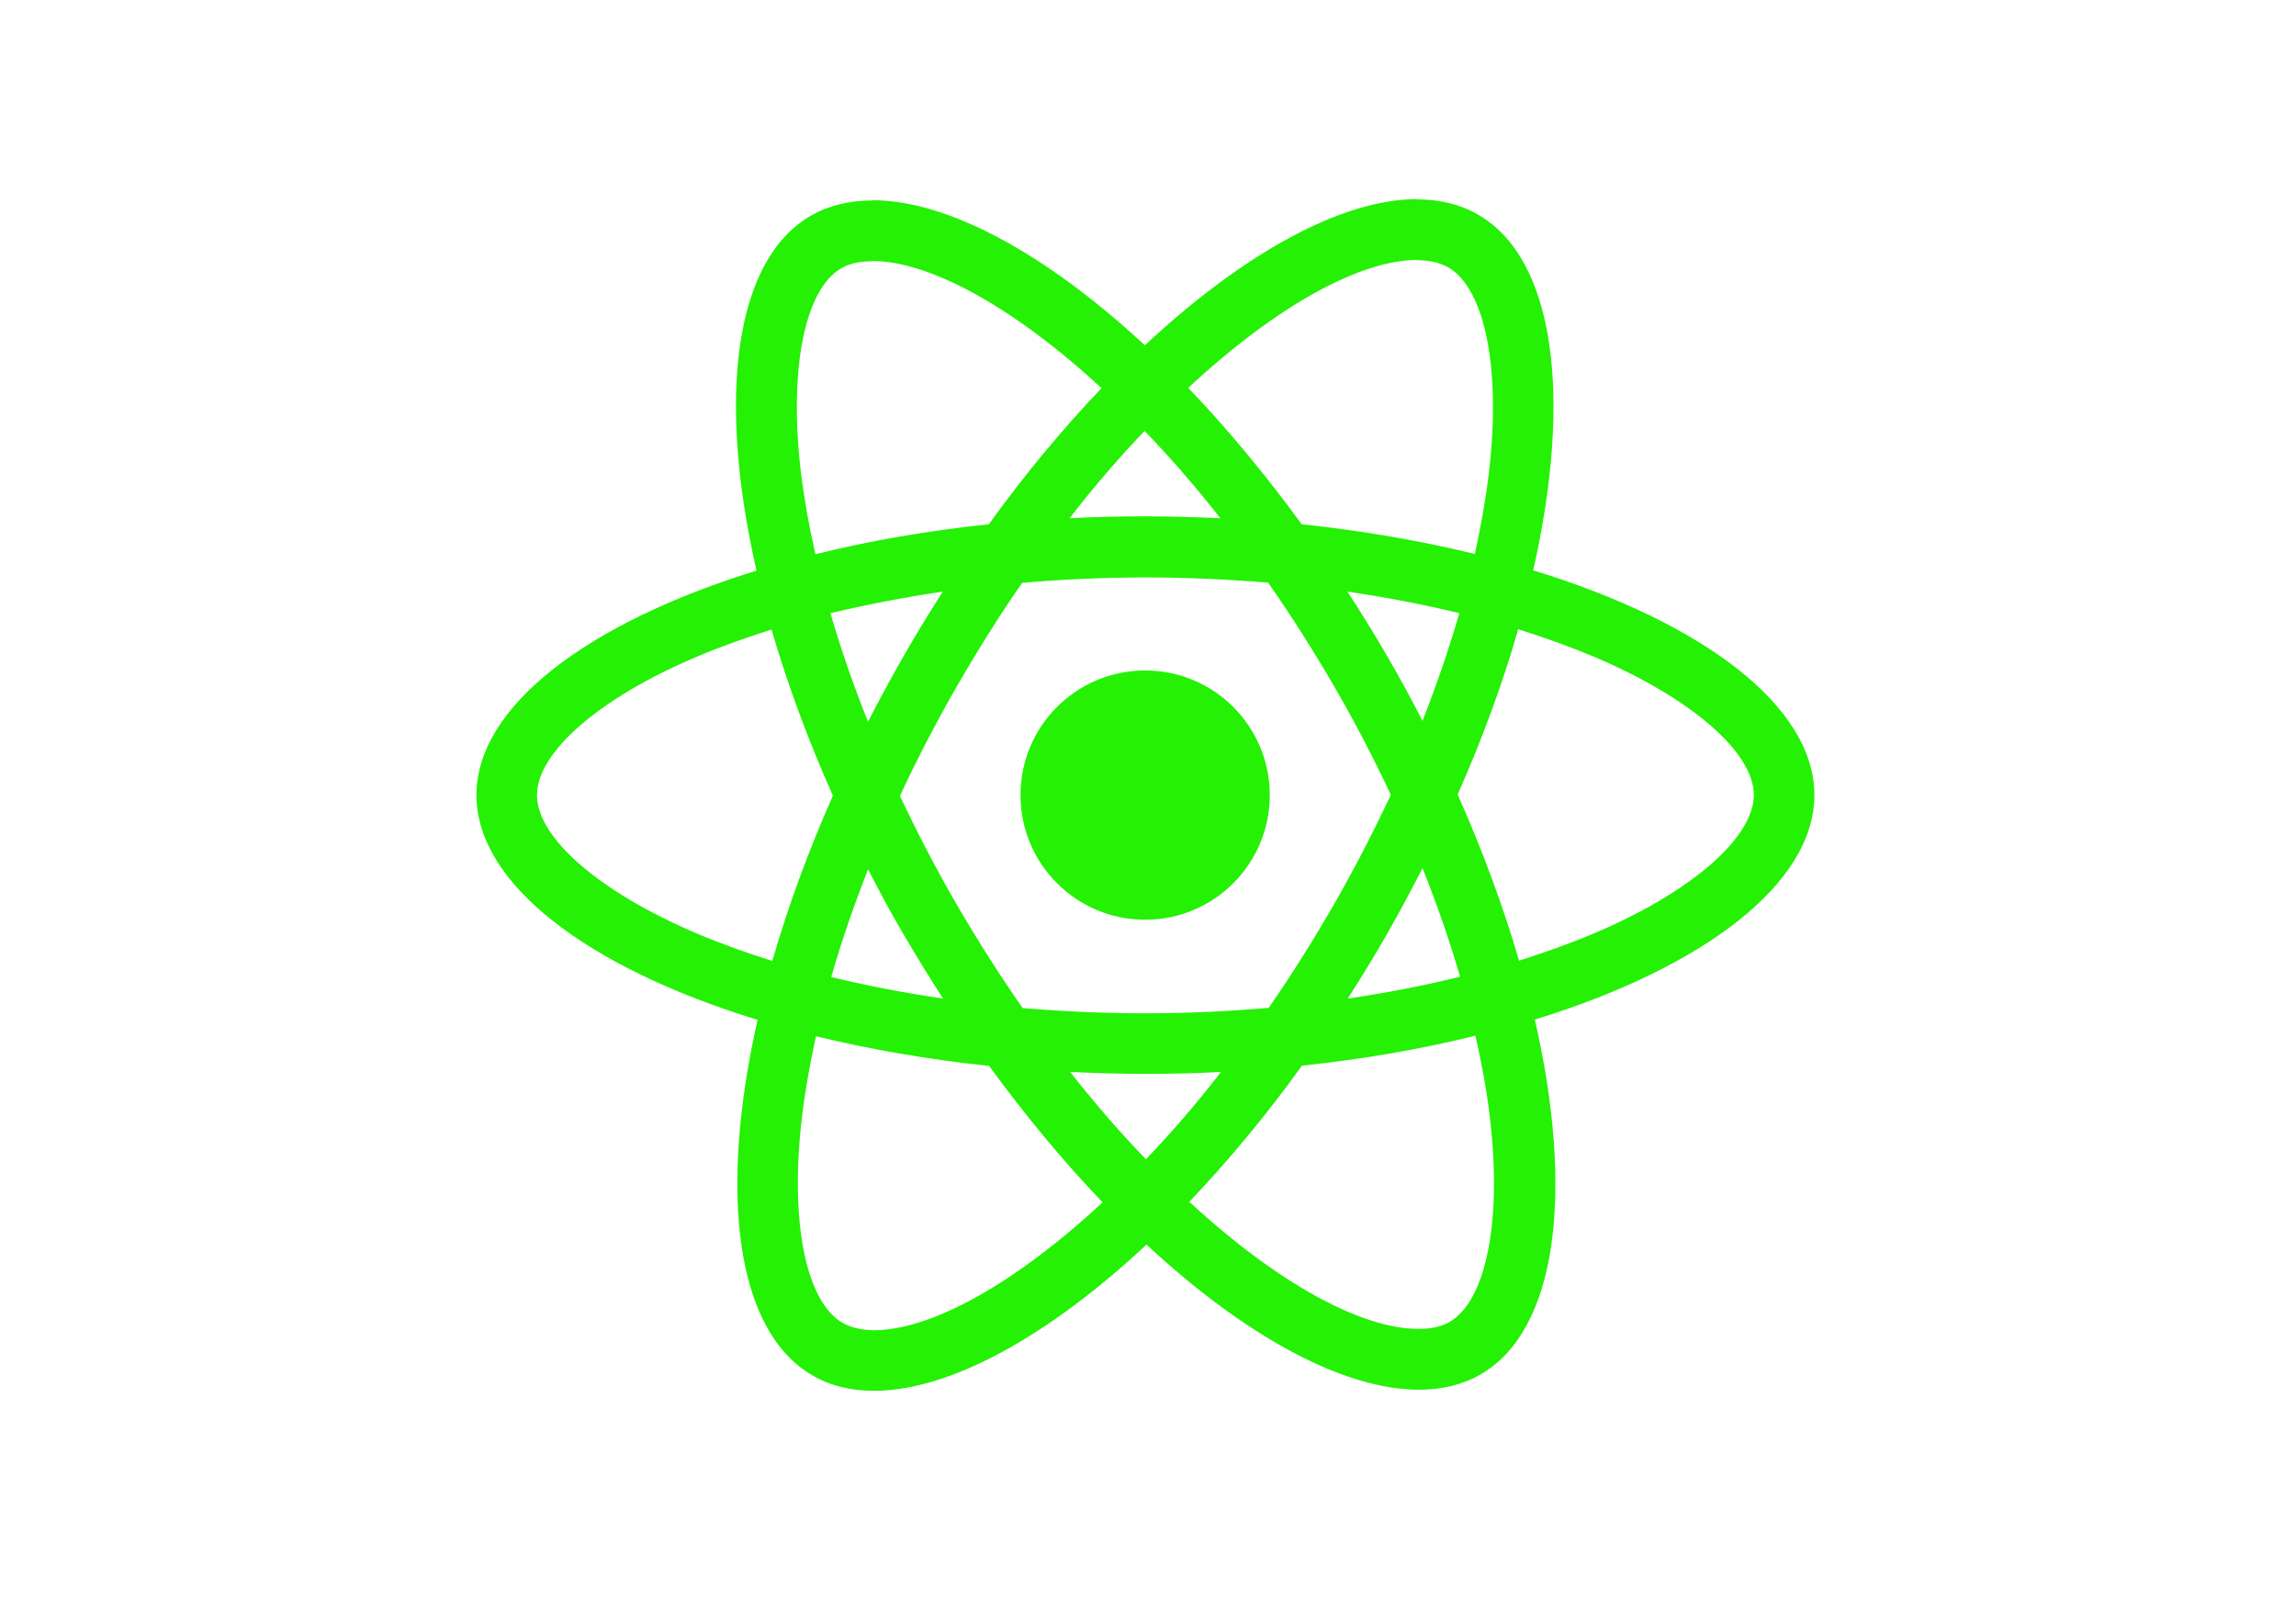
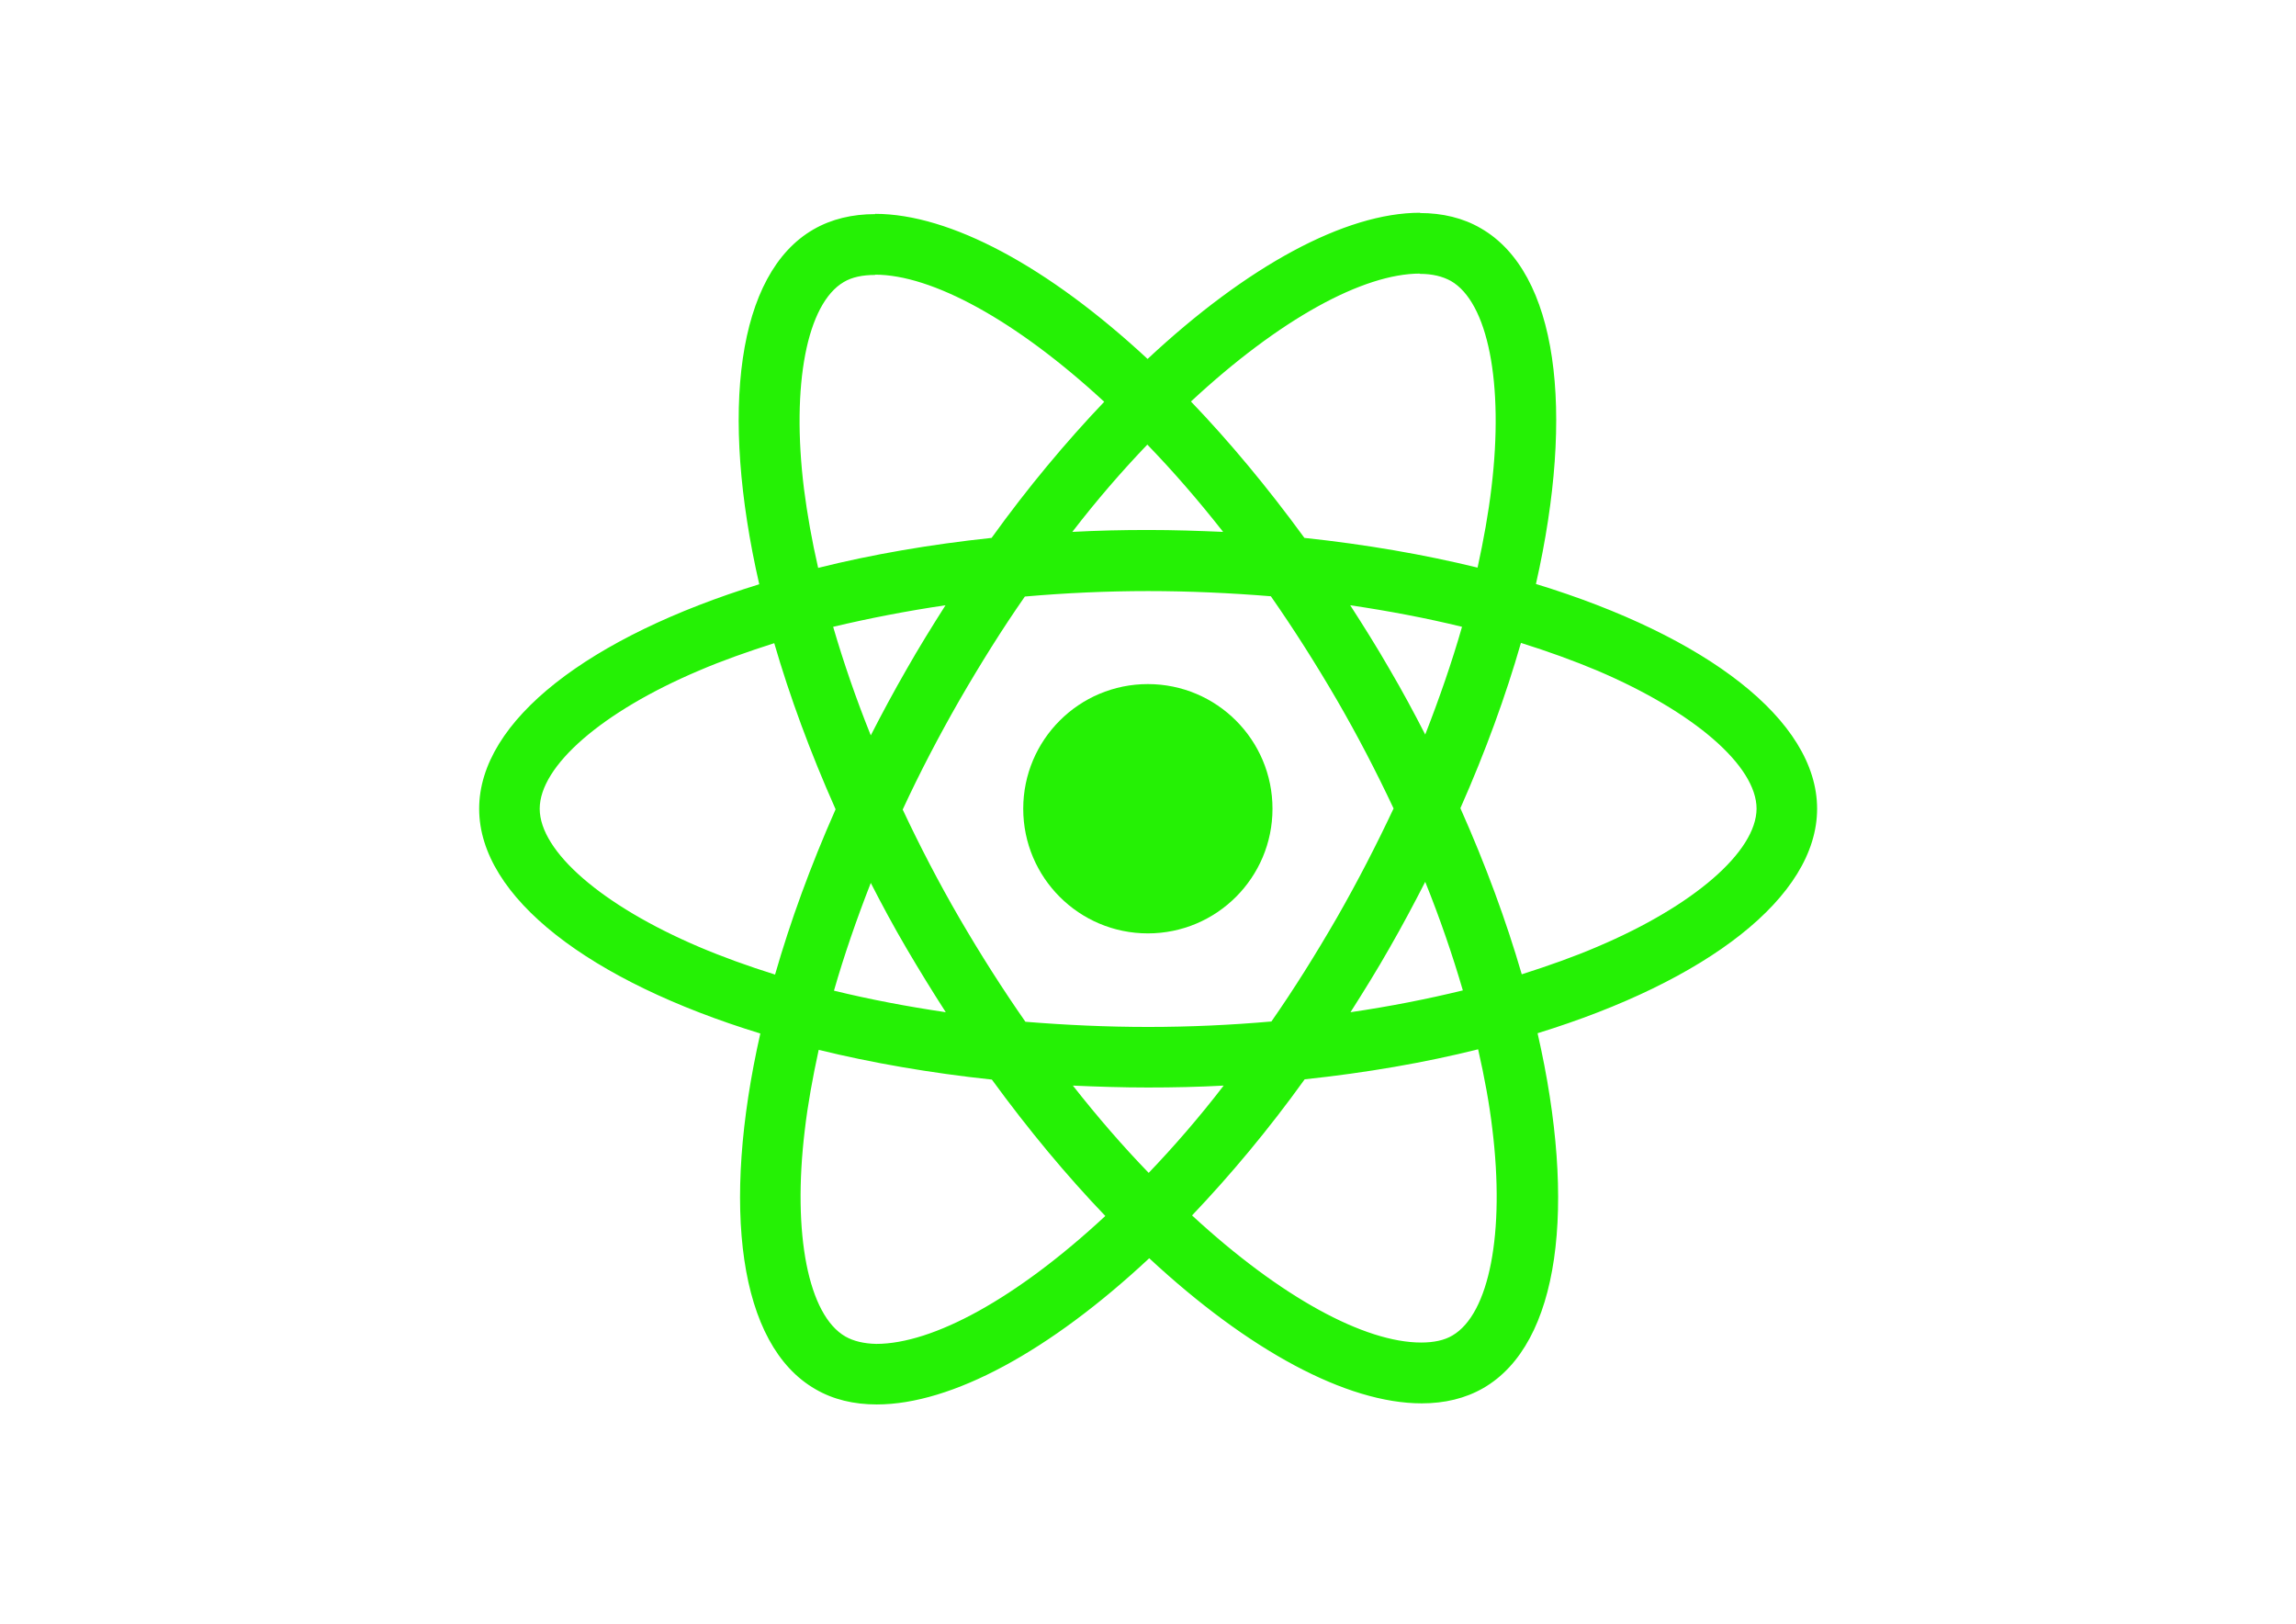
- <svg xmlns="http://www.w3.org/2000/svg" viewBox="1 5 841.9 595.3">
+ <svg xmlns="http://www.w3.org/2000/svg" viewBox="0 0 841.9 595.3">
  <g fill="#25f105">
    <path d="M666.3 296.5c0-32.5-40.7-63.3-103.1-82.4 14.4-63.6 8-114.2-20.2-130.4-6.5-3.8-14.1-5.6-22.4-5.6v22.3c4.6 0 8.3.9 11.4 2.6 13.6 7.8 19.5 37.5 14.9 75.7-1.1 9.4-2.9 19.3-5.1 29.4-19.6-4.8-41-8.5-63.5-10.9-13.5-18.5-27.5-35.3-41.6-50 32.6-30.3 63.2-46.9 84-46.9V78c-27.5 0-63.5 19.6-99.9 53.6-36.4-33.8-72.4-53.2-99.9-53.2v22.3c20.7 0 51.4 16.5 84 46.6-14 14.7-28 31.4-41.3 49.9-22.6 2.4-44 6.1-63.6 11-2.3-10-4-19.7-5.2-29-4.7-38.2 1.1-67.9 14.6-75.8 3-1.8 6.9-2.6 11.5-2.6V78.5c-8.4 0-16 1.8-22.6 5.6-28.1 16.2-34.4 66.7-19.9 130.1-62.2 19.2-102.7 49.9-102.7 82.3 0 32.5 40.7 63.3 103.1 82.4-14.4 63.6-8 114.2 20.2 130.4 6.5 3.8 14.1 5.6 22.5 5.6 27.5 0 63.5-19.6 99.9-53.6 36.4 33.8 72.4 53.2 99.9 53.2 8.4 0 16-1.8 22.6-5.6 28.1-16.2 34.4-66.7 19.9-130.1 62-19.1 102.5-49.9 102.5-82.3zm-130.2-66.7c-3.7 12.9-8.3 26.2-13.5 39.5-4.1-8-8.4-16-13.1-24-4.6-8-9.5-15.8-14.4-23.4 14.2 2.1 27.9 4.7 41 7.9zm-45.8 106.5c-7.8 13.5-15.8 26.3-24.1 38.2-14.9 1.3-30 2-45.2 2-15.1 0-30.2-.7-45-1.9-8.3-11.9-16.4-24.6-24.2-38-7.6-13.1-14.5-26.4-20.8-39.8 6.2-13.4 13.2-26.8 20.7-39.9 7.8-13.5 15.8-26.3 24.1-38.2 14.9-1.3 30-2 45.2-2 15.1 0 30.2.7 45 1.9 8.3 11.9 16.4 24.6 24.2 38 7.6 13.1 14.5 26.4 20.8 39.8-6.3 13.4-13.2 26.8-20.7 39.9zm32.3-13c5.4 13.4 10 26.8 13.8 39.8-13.1 3.2-26.9 5.9-41.2 8 4.9-7.7 9.8-15.6 14.4-23.7 4.6-8 8.9-16.1 13-24.1zM421.2 430c-9.3-9.6-18.6-20.3-27.8-32 9 .4 18.2.7 27.5.7 9.4 0 18.7-.2 27.8-.7-9 11.7-18.3 22.4-27.5 32zm-74.4-58.9c-14.2-2.1-27.9-4.7-41-7.9 3.7-12.9 8.3-26.2 13.5-39.5 4.1 8 8.4 16 13.1 24 4.7 8 9.5 15.8 14.4 23.4zM420.7 163c9.3 9.6 18.6 20.3 27.8 32-9-.4-18.2-.7-27.5-.7-9.4 0-18.7.2-27.8.7 9-11.7 18.3-22.4 27.5-32zm-74 58.9c-4.9 7.7-9.8 15.6-14.4 23.7-4.6 8-8.9 16-13 24-5.4-13.4-10-26.8-13.8-39.8 13.1-3.1 26.9-5.8 41.2-7.9zm-90.5 125.2c-35.4-15.1-58.3-34.9-58.3-50.6 0-15.7 22.9-35.6 58.3-50.6 8.6-3.7 18-7 27.7-10.1 5.7 19.6 13.2 40 22.5 60.9-9.2 20.8-16.6 41.1-22.2 60.6-9.9-3.1-19.3-6.5-28-10.2zM310 490c-13.6-7.8-19.5-37.5-14.9-75.7 1.1-9.4 2.9-19.3 5.1-29.4 19.6 4.8 41 8.5 63.5 10.9 13.5 18.5 27.5 35.3 41.6 50-32.6 30.3-63.2 46.9-84 46.9-4.5-.1-8.3-1-11.3-2.7zm237.2-76.2c4.7 38.2-1.1 67.9-14.6 75.8-3 1.8-6.9 2.6-11.5 2.6-20.7 0-51.4-16.5-84-46.6 14-14.7 28-31.4 41.3-49.9 22.6-2.4 44-6.1 63.6-11 2.3 10.1 4.1 19.8 5.2 29.1zm38.5-66.7c-8.6 3.7-18 7-27.7 10.1-5.7-19.6-13.2-40-22.5-60.9 9.2-20.8 16.6-41.1 22.2-60.6 9.9 3.1 19.3 6.5 28.1 10.2 35.4 15.1 58.3 34.9 58.3 50.6-.1 15.7-23 35.6-58.4 50.6zM320.8 78.4z" />
    <circle cx="420.9" cy="296.5" r="45.7" />
    <path d="M520.5 78.1z" />
  </g>
</svg>
